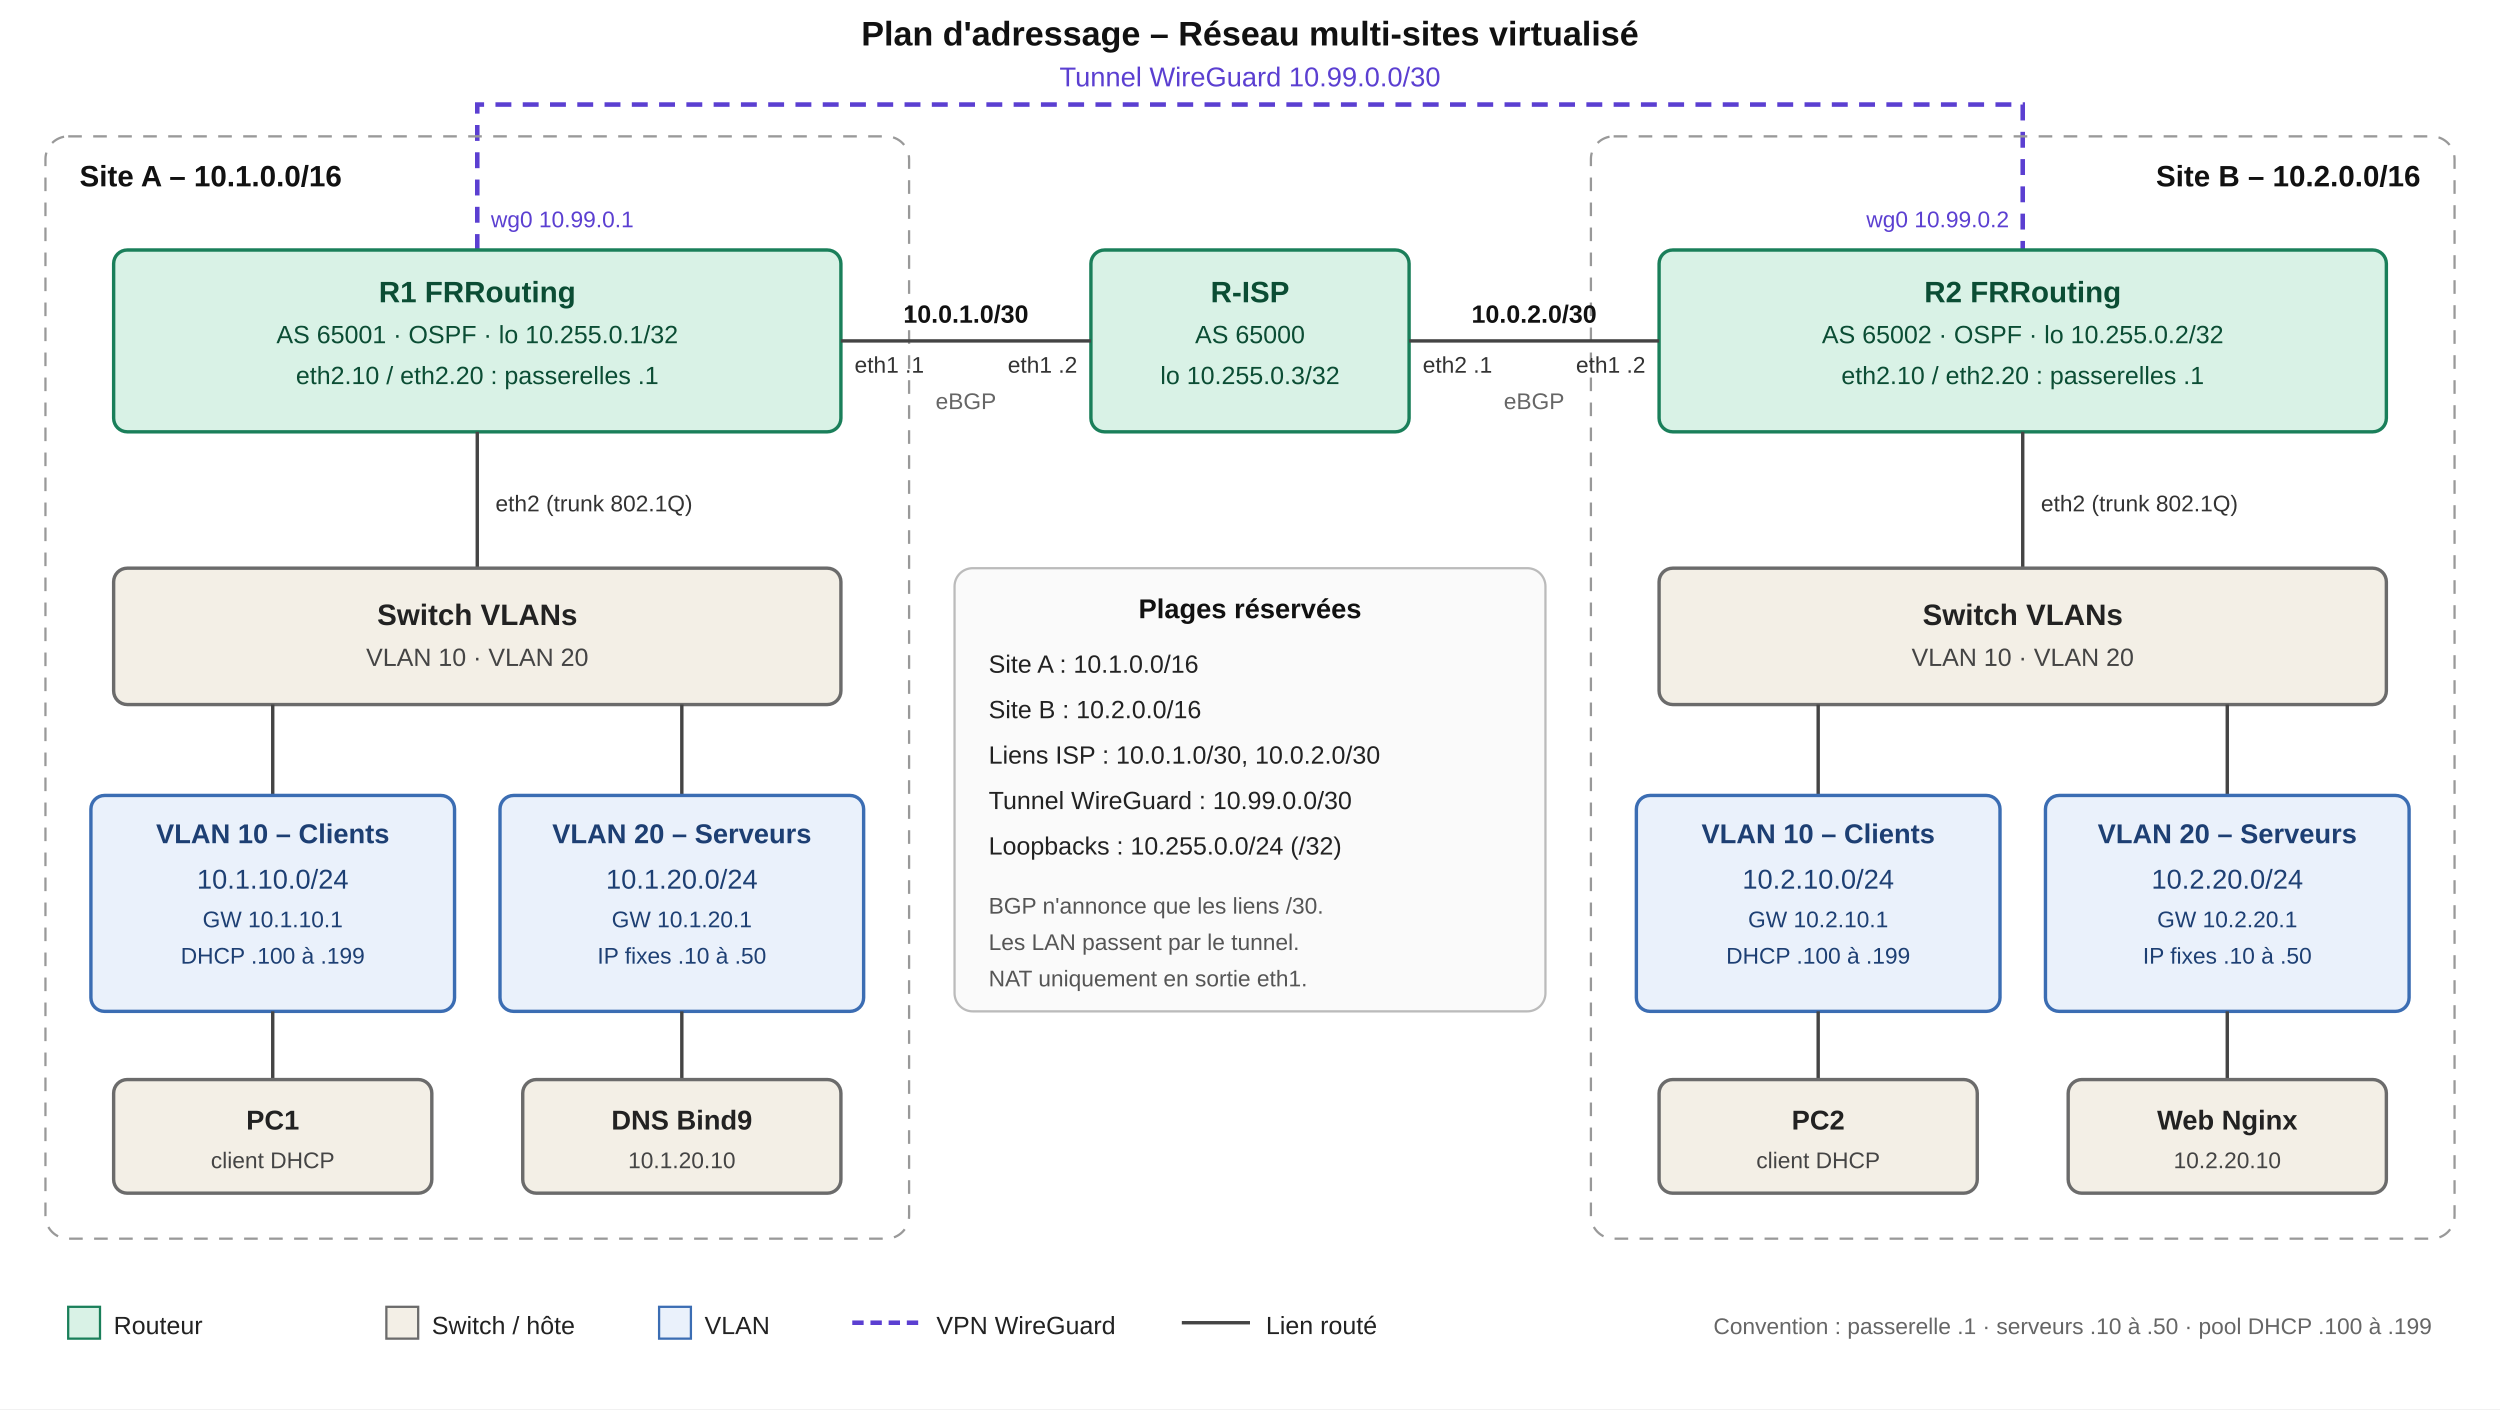
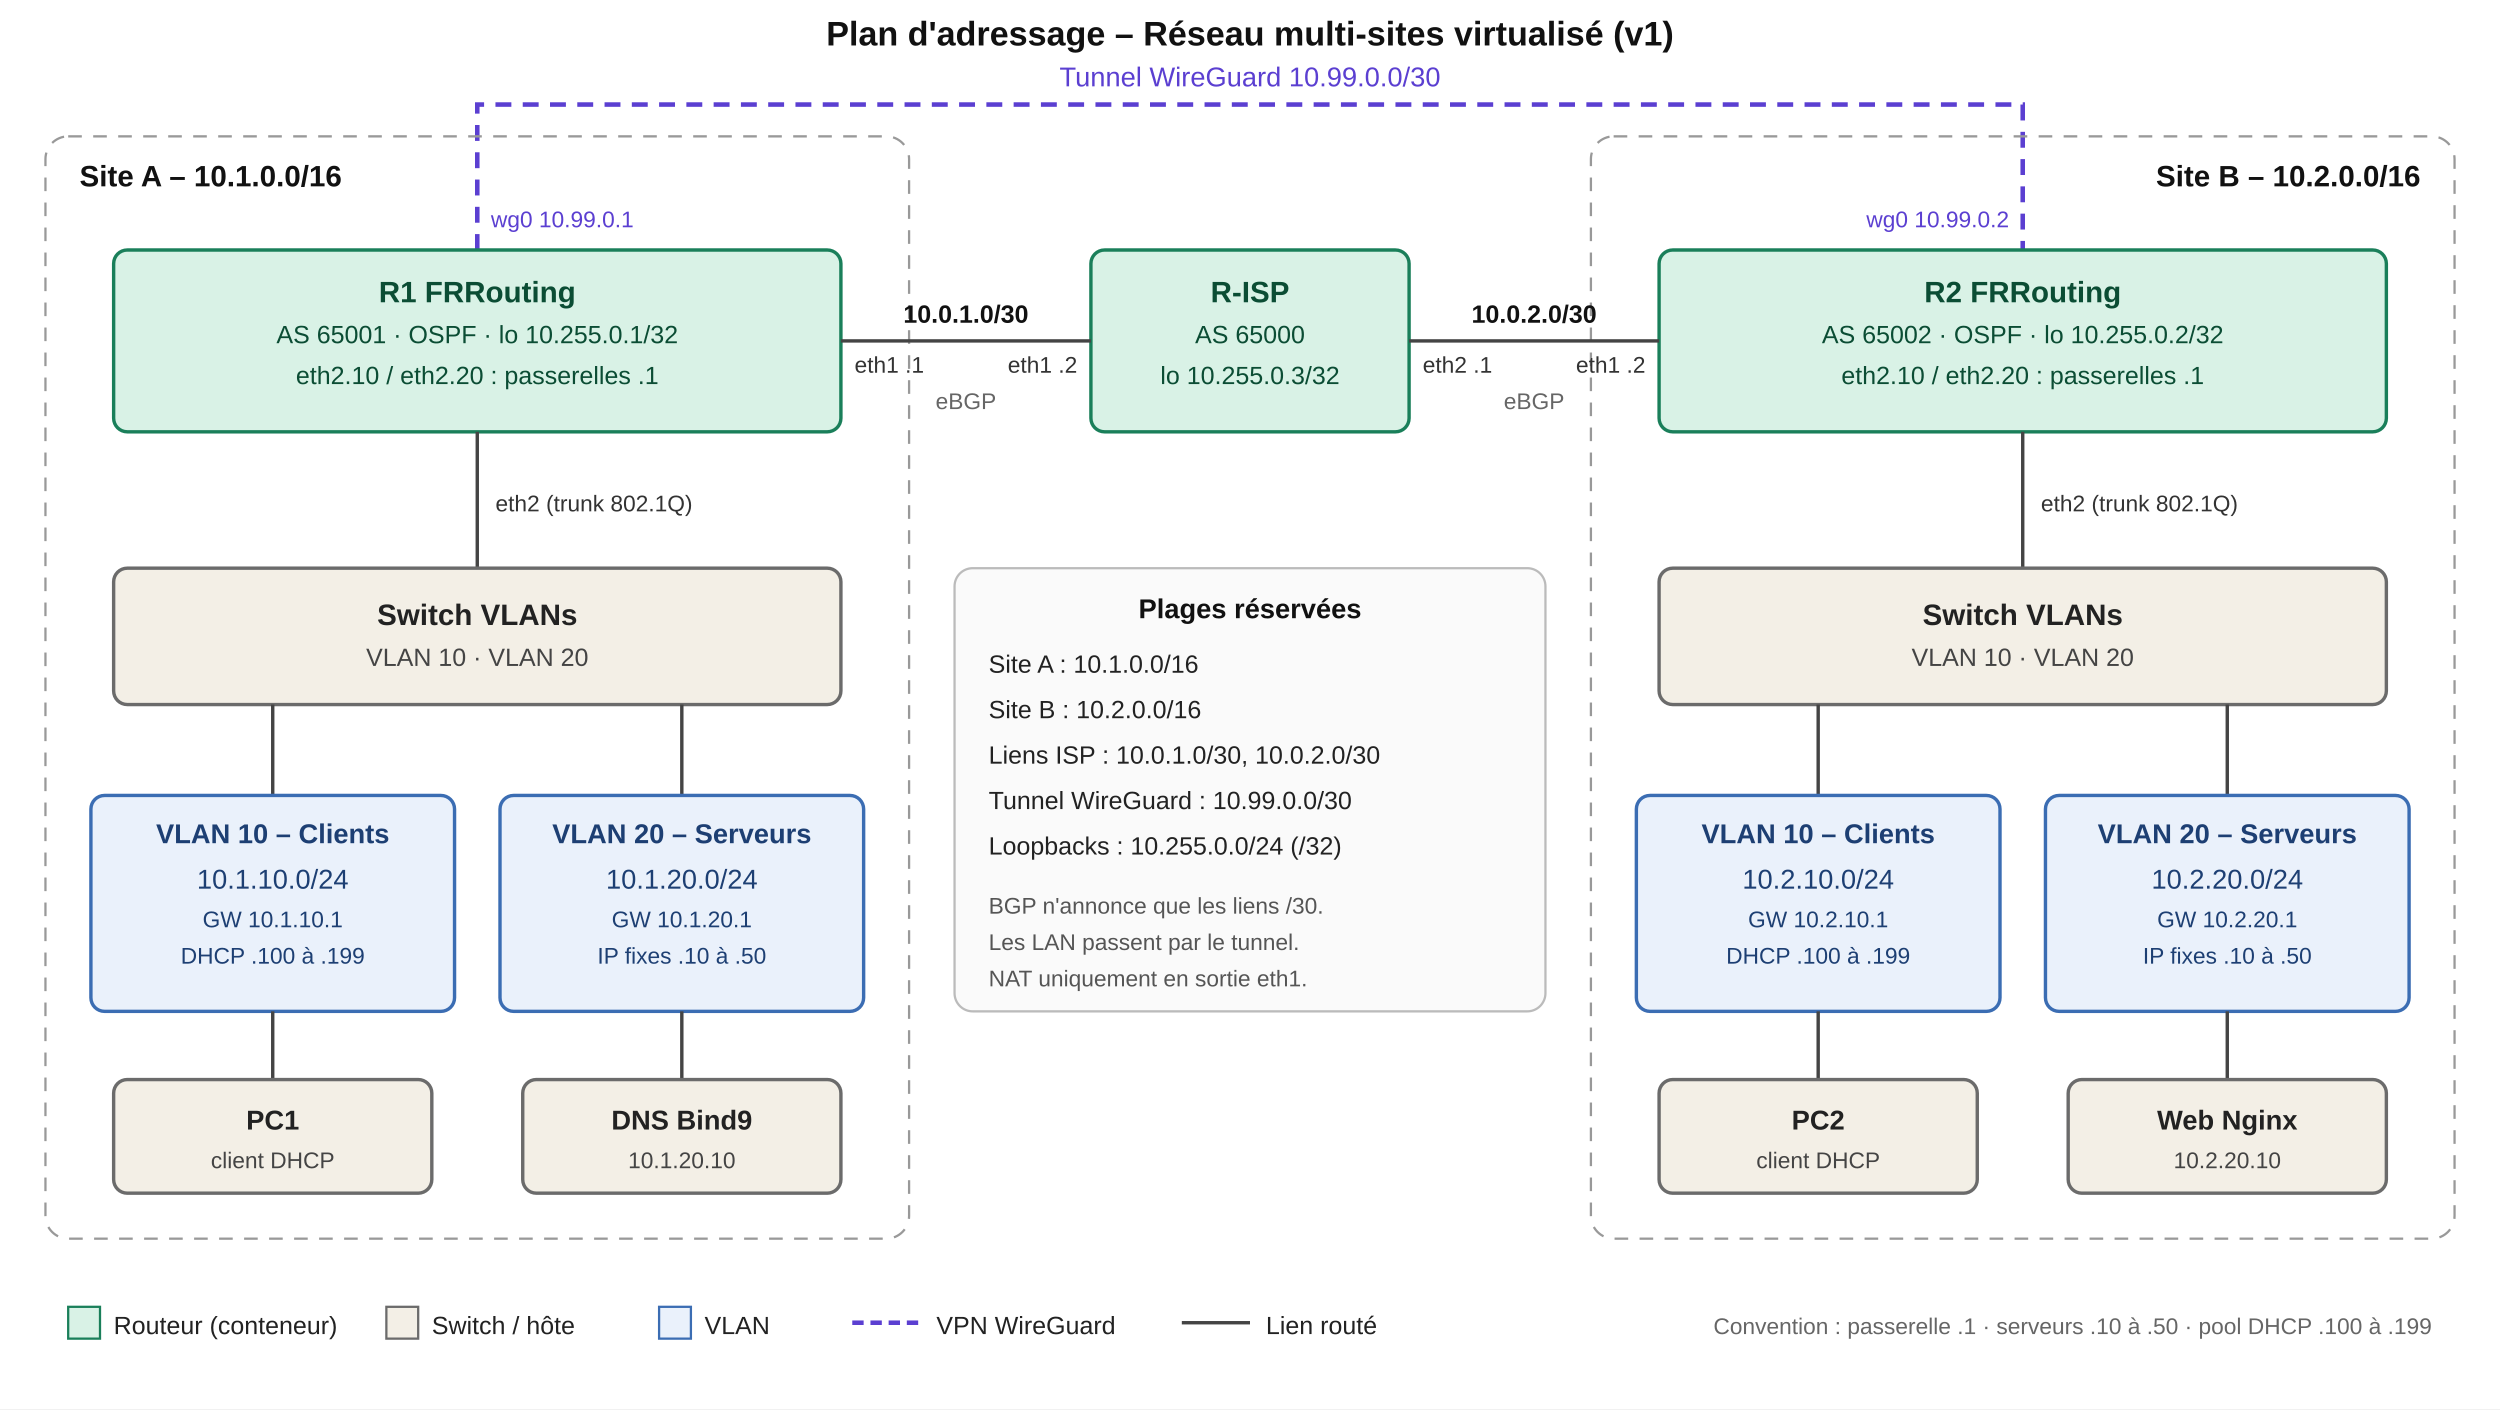
<svg xmlns="http://www.w3.org/2000/svg" viewBox="0 0 1100 620" width="1100" height="620" font-family="Arial, Helvetica, sans-serif">
  <rect width="1100" height="620" fill="#ffffff" />
-   <text x="550" y="20" text-anchor="middle" font-size="15" font-weight="bold" fill="#111">Plan d'adressage – Réseau multi-sites virtualisé </text>
+   <text x="550" y="20" text-anchor="middle" font-size="15" font-weight="bold" fill="#111">Plan d'adressage – Réseau multi-sites virtualisé (v1)</text>
  <path d="M210,110 L210,46 L890,46 L890,110" fill="none" stroke="#5b3fd1" stroke-width="2" stroke-dasharray="7,5" />
  <text x="550" y="38" text-anchor="middle" font-size="12" fill="#5b3fd1">Tunnel WireGuard 10.99.0.0/30</text>
  <text x="216" y="100" font-size="10" fill="#5b3fd1">wg0 10.99.0.1</text>
  <text x="884" y="100" text-anchor="end" font-size="10" fill="#5b3fd1">wg0 10.99.0.2</text>
  <rect x="20" y="60" width="380" height="485" rx="10" fill="none" stroke="#999" stroke-dasharray="6,5" />
  <rect x="700" y="60" width="380" height="485" rx="10" fill="none" stroke="#999" stroke-dasharray="6,5" />
  <text x="35" y="82" font-size="13" font-weight="bold" fill="#111">Site A – 10.1.0.0/16</text>
  <text x="1065" y="82" text-anchor="end" font-size="13" font-weight="bold" fill="#111">Site B – 10.2.0.0/16</text>
  <rect x="50" y="110" width="320" height="80" rx="6" fill="#d9f2e6" stroke="#1a7f5a" stroke-width="1.5" />
  <text x="210" y="133" text-anchor="middle" font-size="13" font-weight="bold" fill="#0b4d34">R1 FRRouting</text>
  <text x="210" y="151" text-anchor="middle" font-size="11" fill="#0b4d34">AS 65001 · OSPF · lo 10.255.0.1/32</text>
  <text x="210" y="169" text-anchor="middle" font-size="11" fill="#0b4d34">eth2.10 / eth2.20 : passerelles .1</text>
  <rect x="480" y="110" width="140" height="80" rx="6" fill="#d9f2e6" stroke="#1a7f5a" stroke-width="1.5" />
  <text x="550" y="133" text-anchor="middle" font-size="13" font-weight="bold" fill="#0b4d34">R-ISP</text>
  <text x="550" y="151" text-anchor="middle" font-size="11" fill="#0b4d34">AS 65000</text>
  <text x="550" y="169" text-anchor="middle" font-size="11" fill="#0b4d34">lo 10.255.0.3/32</text>
  <rect x="730" y="110" width="320" height="80" rx="6" fill="#d9f2e6" stroke="#1a7f5a" stroke-width="1.5" />
  <text x="890" y="133" text-anchor="middle" font-size="13" font-weight="bold" fill="#0b4d34">R2 FRRouting</text>
  <text x="890" y="151" text-anchor="middle" font-size="11" fill="#0b4d34">AS 65002 · OSPF · lo 10.255.0.2/32</text>
  <text x="890" y="169" text-anchor="middle" font-size="11" fill="#0b4d34">eth2.10 / eth2.20 : passerelles .1</text>
  <line x1="370" y1="150" x2="480" y2="150" stroke="#444" stroke-width="1.5" />
  <text x="425" y="142" text-anchor="middle" font-size="11" font-weight="bold" fill="#111">10.0.1.0/30</text>
  <text x="376" y="164" font-size="10" fill="#333">eth1 .1</text>
  <text x="474" y="164" text-anchor="end" font-size="10" fill="#333">eth1 .2</text>
  <text x="425" y="180" text-anchor="middle" font-size="10" fill="#666">eBGP</text>
  <line x1="620" y1="150" x2="730" y2="150" stroke="#444" stroke-width="1.5" />
  <text x="675" y="142" text-anchor="middle" font-size="11" font-weight="bold" fill="#111">10.0.2.0/30</text>
  <text x="626" y="164" font-size="10" fill="#333">eth2 .1</text>
  <text x="724" y="164" text-anchor="end" font-size="10" fill="#333">eth1 .2</text>
  <text x="675" y="180" text-anchor="middle" font-size="10" fill="#666">eBGP</text>
  <line x1="210" y1="190" x2="210" y2="250" stroke="#444" stroke-width="1.5" />
  <text x="218" y="225" font-size="10" fill="#333">eth2 (trunk 802.1Q)</text>
  <line x1="890" y1="190" x2="890" y2="250" stroke="#444" stroke-width="1.5" />
  <text x="898" y="225" font-size="10" fill="#333">eth2 (trunk 802.1Q)</text>
  <rect x="50" y="250" width="320" height="60" rx="6" fill="#f3efe6" stroke="#6b6b6b" stroke-width="1.5" />
  <text x="210" y="275" text-anchor="middle" font-size="13" font-weight="bold" fill="#222">Switch VLANs</text>
  <text x="210" y="293" text-anchor="middle" font-size="11" fill="#444">VLAN 10 · VLAN 20</text>
  <rect x="730" y="250" width="320" height="60" rx="6" fill="#f3efe6" stroke="#6b6b6b" stroke-width="1.5" />
  <text x="890" y="275" text-anchor="middle" font-size="13" font-weight="bold" fill="#222">Switch VLANs</text>
  <text x="890" y="293" text-anchor="middle" font-size="11" fill="#444">VLAN 10 · VLAN 20</text>
  <line x1="120" y1="310" x2="120" y2="350" stroke="#444" stroke-width="1.5" />
  <line x1="300" y1="310" x2="300" y2="350" stroke="#444" stroke-width="1.5" />
  <line x1="800" y1="310" x2="800" y2="350" stroke="#444" stroke-width="1.5" />
  <line x1="980" y1="310" x2="980" y2="350" stroke="#444" stroke-width="1.5" />
  <rect x="40" y="350" width="160" height="95" rx="6" fill="#eaf1fb" stroke="#3b6db3" stroke-width="1.5" />
  <text x="120" y="371" text-anchor="middle" font-size="12" font-weight="bold" fill="#1d3f73">VLAN 10 – Clients</text>
  <text x="120" y="391" text-anchor="middle" font-size="12" fill="#1d3f73">10.1.10.0/24</text>
  <text x="120" y="408" text-anchor="middle" font-size="10" fill="#1d3f73">GW 10.1.10.1</text>
  <text x="120" y="424" text-anchor="middle" font-size="10" fill="#1d3f73">DHCP .100 à .199</text>
  <rect x="220" y="350" width="160" height="95" rx="6" fill="#eaf1fb" stroke="#3b6db3" stroke-width="1.5" />
  <text x="300" y="371" text-anchor="middle" font-size="12" font-weight="bold" fill="#1d3f73">VLAN 20 – Serveurs</text>
  <text x="300" y="391" text-anchor="middle" font-size="12" fill="#1d3f73">10.1.20.0/24</text>
  <text x="300" y="408" text-anchor="middle" font-size="10" fill="#1d3f73">GW 10.1.20.1</text>
  <text x="300" y="424" text-anchor="middle" font-size="10" fill="#1d3f73">IP fixes .10 à .50</text>
  <rect x="720" y="350" width="160" height="95" rx="6" fill="#eaf1fb" stroke="#3b6db3" stroke-width="1.5" />
  <text x="800" y="371" text-anchor="middle" font-size="12" font-weight="bold" fill="#1d3f73">VLAN 10 – Clients</text>
  <text x="800" y="391" text-anchor="middle" font-size="12" fill="#1d3f73">10.2.10.0/24</text>
  <text x="800" y="408" text-anchor="middle" font-size="10" fill="#1d3f73">GW 10.2.10.1</text>
  <text x="800" y="424" text-anchor="middle" font-size="10" fill="#1d3f73">DHCP .100 à .199</text>
  <rect x="900" y="350" width="160" height="95" rx="6" fill="#eaf1fb" stroke="#3b6db3" stroke-width="1.5" />
  <text x="980" y="371" text-anchor="middle" font-size="12" font-weight="bold" fill="#1d3f73">VLAN 20 – Serveurs</text>
  <text x="980" y="391" text-anchor="middle" font-size="12" fill="#1d3f73">10.2.20.0/24</text>
  <text x="980" y="408" text-anchor="middle" font-size="10" fill="#1d3f73">GW 10.2.20.1</text>
  <text x="980" y="424" text-anchor="middle" font-size="10" fill="#1d3f73">IP fixes .10 à .50</text>
  <line x1="120" y1="445" x2="120" y2="475" stroke="#444" stroke-width="1.5" />
  <line x1="300" y1="445" x2="300" y2="475" stroke="#444" stroke-width="1.5" />
  <line x1="800" y1="445" x2="800" y2="475" stroke="#444" stroke-width="1.5" />
  <line x1="980" y1="445" x2="980" y2="475" stroke="#444" stroke-width="1.5" />
  <rect x="50" y="475" width="140" height="50" rx="6" fill="#f3efe6" stroke="#6b6b6b" stroke-width="1.5" />
  <text x="120" y="497" text-anchor="middle" font-size="12" font-weight="bold" fill="#222">PC1</text>
  <text x="120" y="514" text-anchor="middle" font-size="10" fill="#444">client DHCP</text>
  <rect x="230" y="475" width="140" height="50" rx="6" fill="#f3efe6" stroke="#6b6b6b" stroke-width="1.5" />
  <text x="300" y="497" text-anchor="middle" font-size="12" font-weight="bold" fill="#222">DNS Bind9</text>
  <text x="300" y="514" text-anchor="middle" font-size="10" fill="#444">10.1.20.10</text>
  <rect x="730" y="475" width="140" height="50" rx="6" fill="#f3efe6" stroke="#6b6b6b" stroke-width="1.5" />
  <text x="800" y="497" text-anchor="middle" font-size="12" font-weight="bold" fill="#222">PC2</text>
  <text x="800" y="514" text-anchor="middle" font-size="10" fill="#444">client DHCP</text>
  <rect x="910" y="475" width="140" height="50" rx="6" fill="#f3efe6" stroke="#6b6b6b" stroke-width="1.5" />
  <text x="980" y="497" text-anchor="middle" font-size="12" font-weight="bold" fill="#222">Web Nginx</text>
  <text x="980" y="514" text-anchor="middle" font-size="10" fill="#444">10.2.20.10</text>
  <rect x="420" y="250" width="260" height="195" rx="8" fill="#fafafa" stroke="#bbb" />
  <text x="550" y="272" text-anchor="middle" font-size="12" font-weight="bold" fill="#111">Plages réservées</text>
  <text x="435" y="296" font-size="11" fill="#222">Site A : 10.1.0.0/16</text>
  <text x="435" y="316" font-size="11" fill="#222">Site B : 10.2.0.0/16</text>
  <text x="435" y="336" font-size="11" fill="#222">Liens ISP : 10.0.1.0/30, 10.0.2.0/30</text>
  <text x="435" y="356" font-size="11" fill="#222">Tunnel WireGuard : 10.99.0.0/30</text>
  <text x="435" y="376" font-size="11" fill="#222">Loopbacks : 10.255.0.0/24 (/32)</text>
  <text x="435" y="402" font-size="10" fill="#555">BGP n'annonce que les liens /30.</text>
  <text x="435" y="418" font-size="10" fill="#555">Les LAN passent par le tunnel.</text>
  <text x="435" y="434" font-size="10" fill="#555">NAT uniquement en sortie eth1.</text>
  <rect x="30" y="575" width="14" height="14" fill="#d9f2e6" stroke="#1a7f5a" />
-   <text x="50" y="587" font-size="11" fill="#222">Routeur </text>
+   <text x="50" y="587" font-size="11" fill="#222">Routeur (conteneur)</text>
  <rect x="170" y="575" width="14" height="14" fill="#f3efe6" stroke="#6b6b6b" />
  <text x="190" y="587" font-size="11" fill="#222">Switch / hôte</text>
  <rect x="290" y="575" width="14" height="14" fill="#eaf1fb" stroke="#3b6db3" />
  <text x="310" y="587" font-size="11" fill="#222">VLAN</text>
  <line x1="375" y1="582" x2="405" y2="582" stroke="#5b3fd1" stroke-width="2" stroke-dasharray="5,3" />
  <text x="412" y="587" font-size="11" fill="#222">VPN WireGuard</text>
  <line x1="520" y1="582" x2="550" y2="582" stroke="#444" stroke-width="1.5" />
  <text x="557" y="587" font-size="11" fill="#222">Lien routé</text>
  <text x="1070" y="587" text-anchor="end" font-size="10" fill="#666">Convention : passerelle .1 · serveurs .10 à .50 · pool DHCP .100 à .199</text>
</svg>
